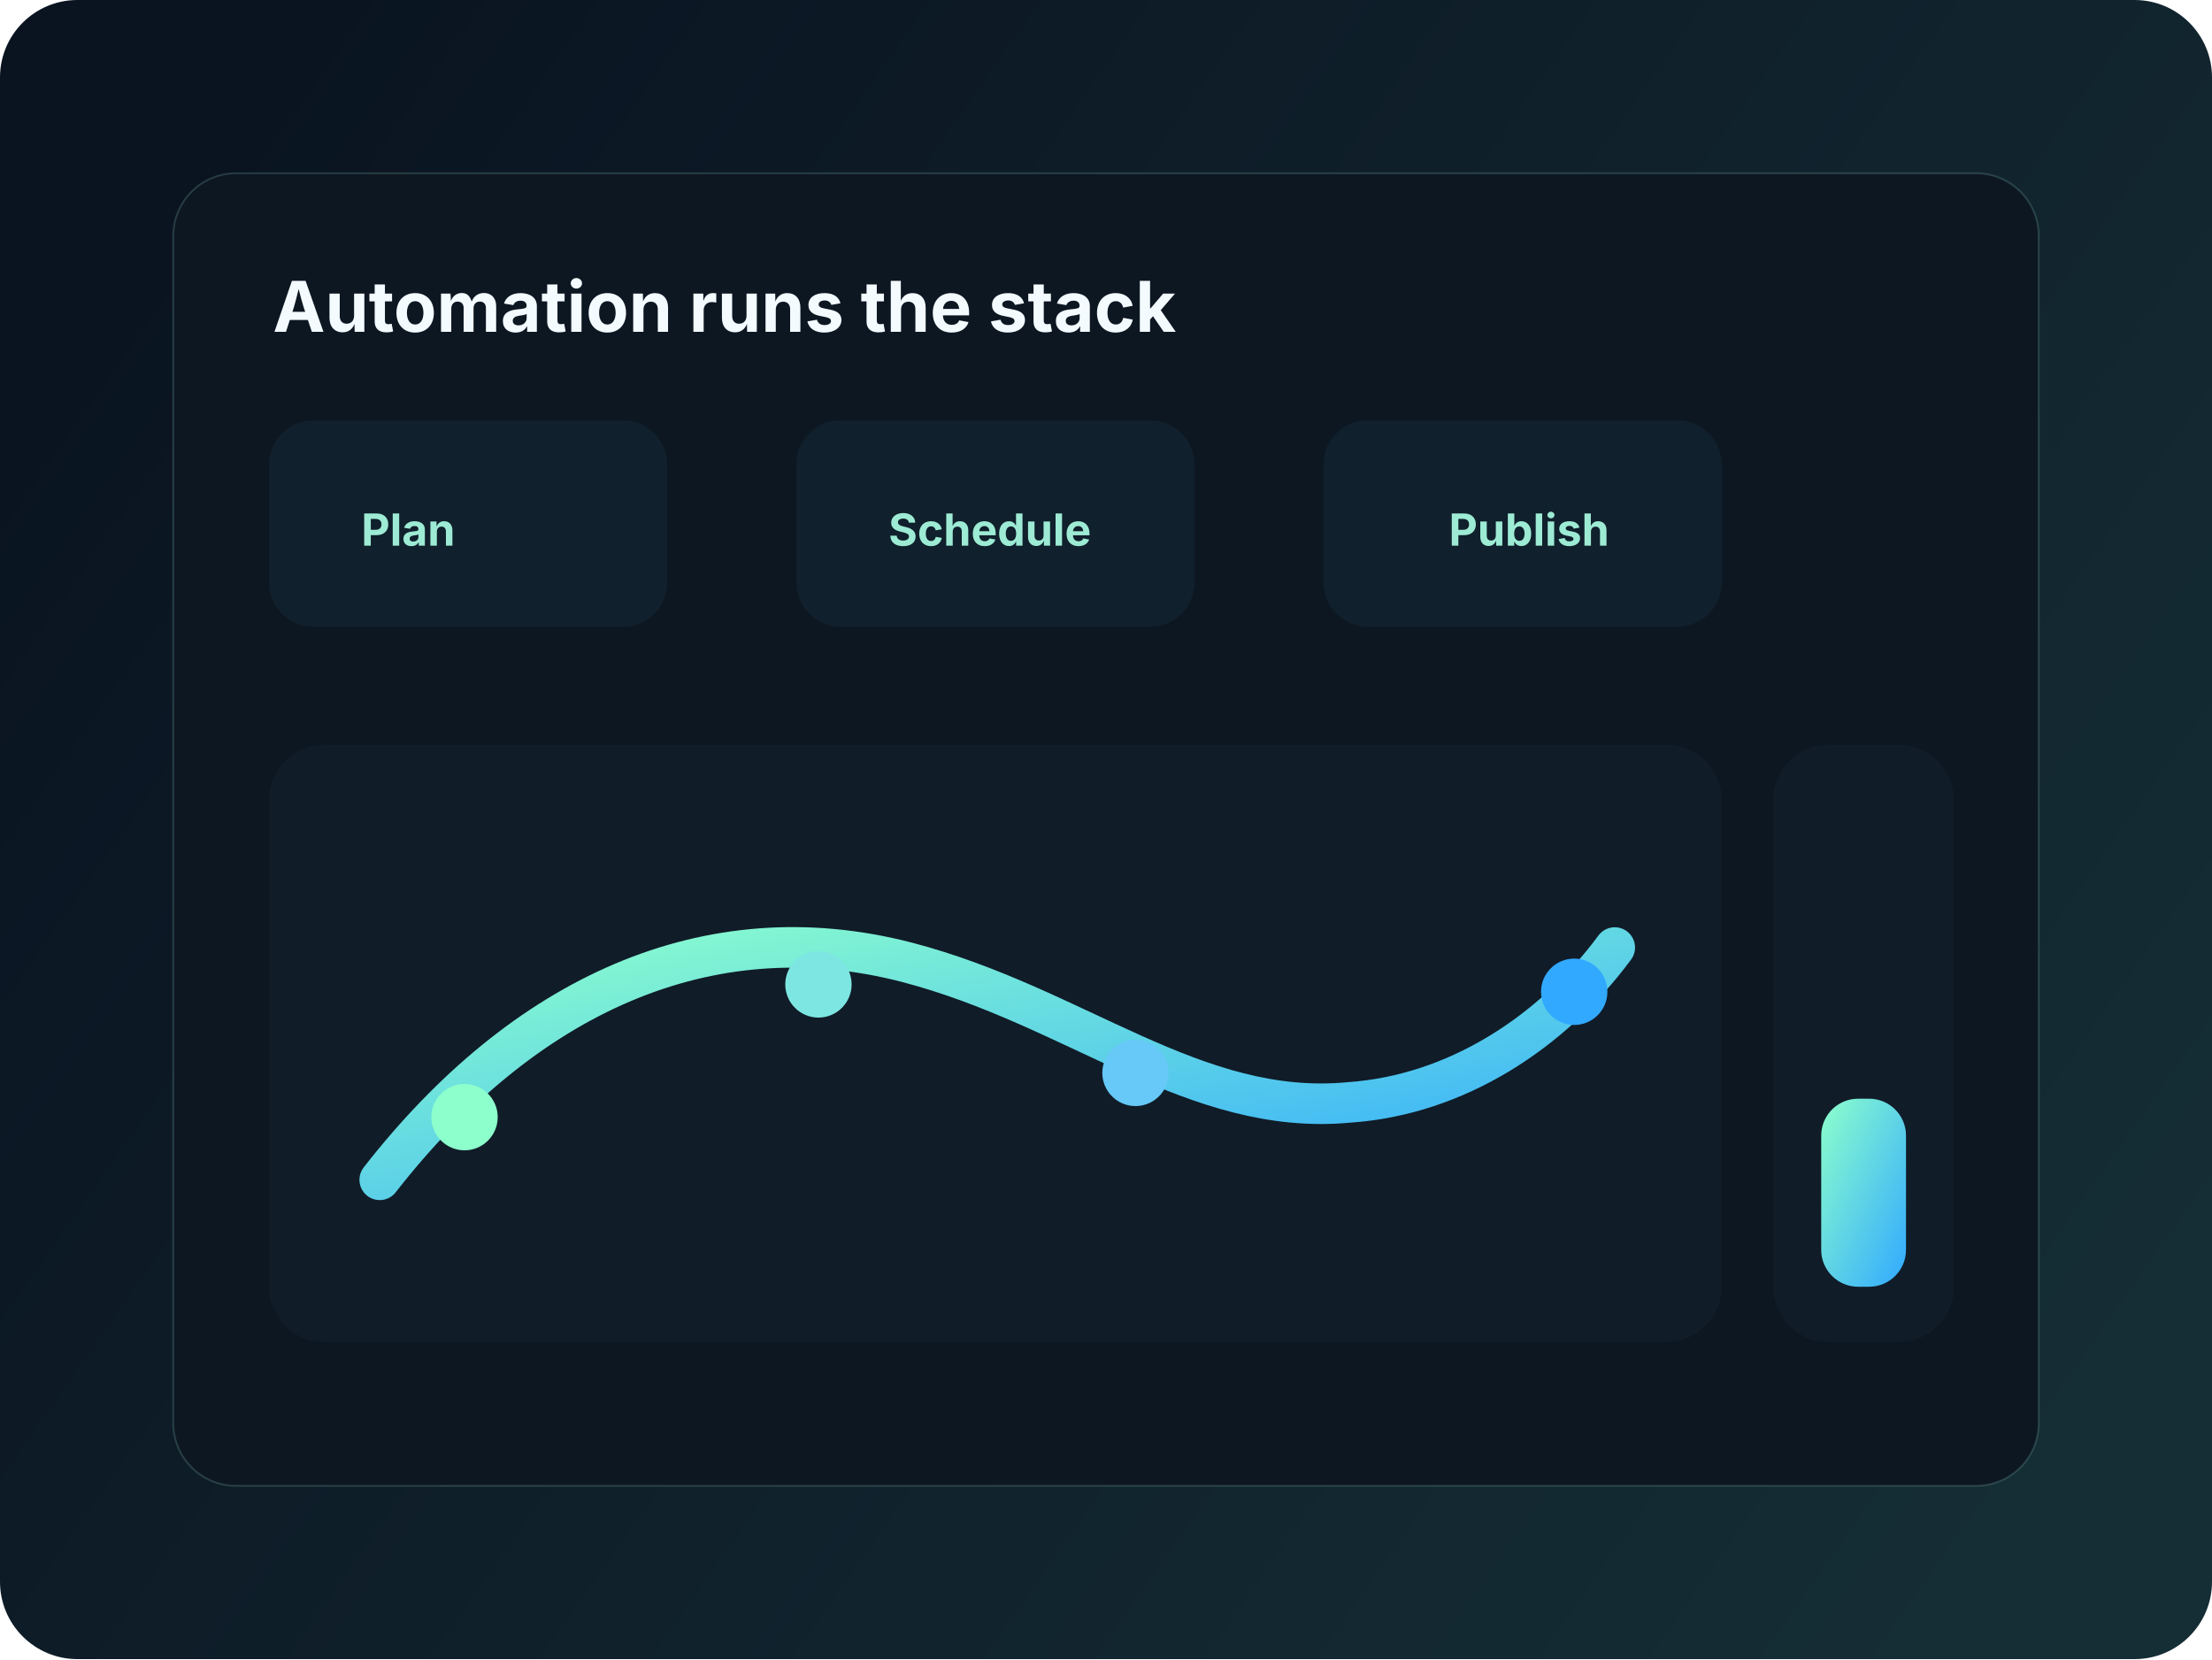
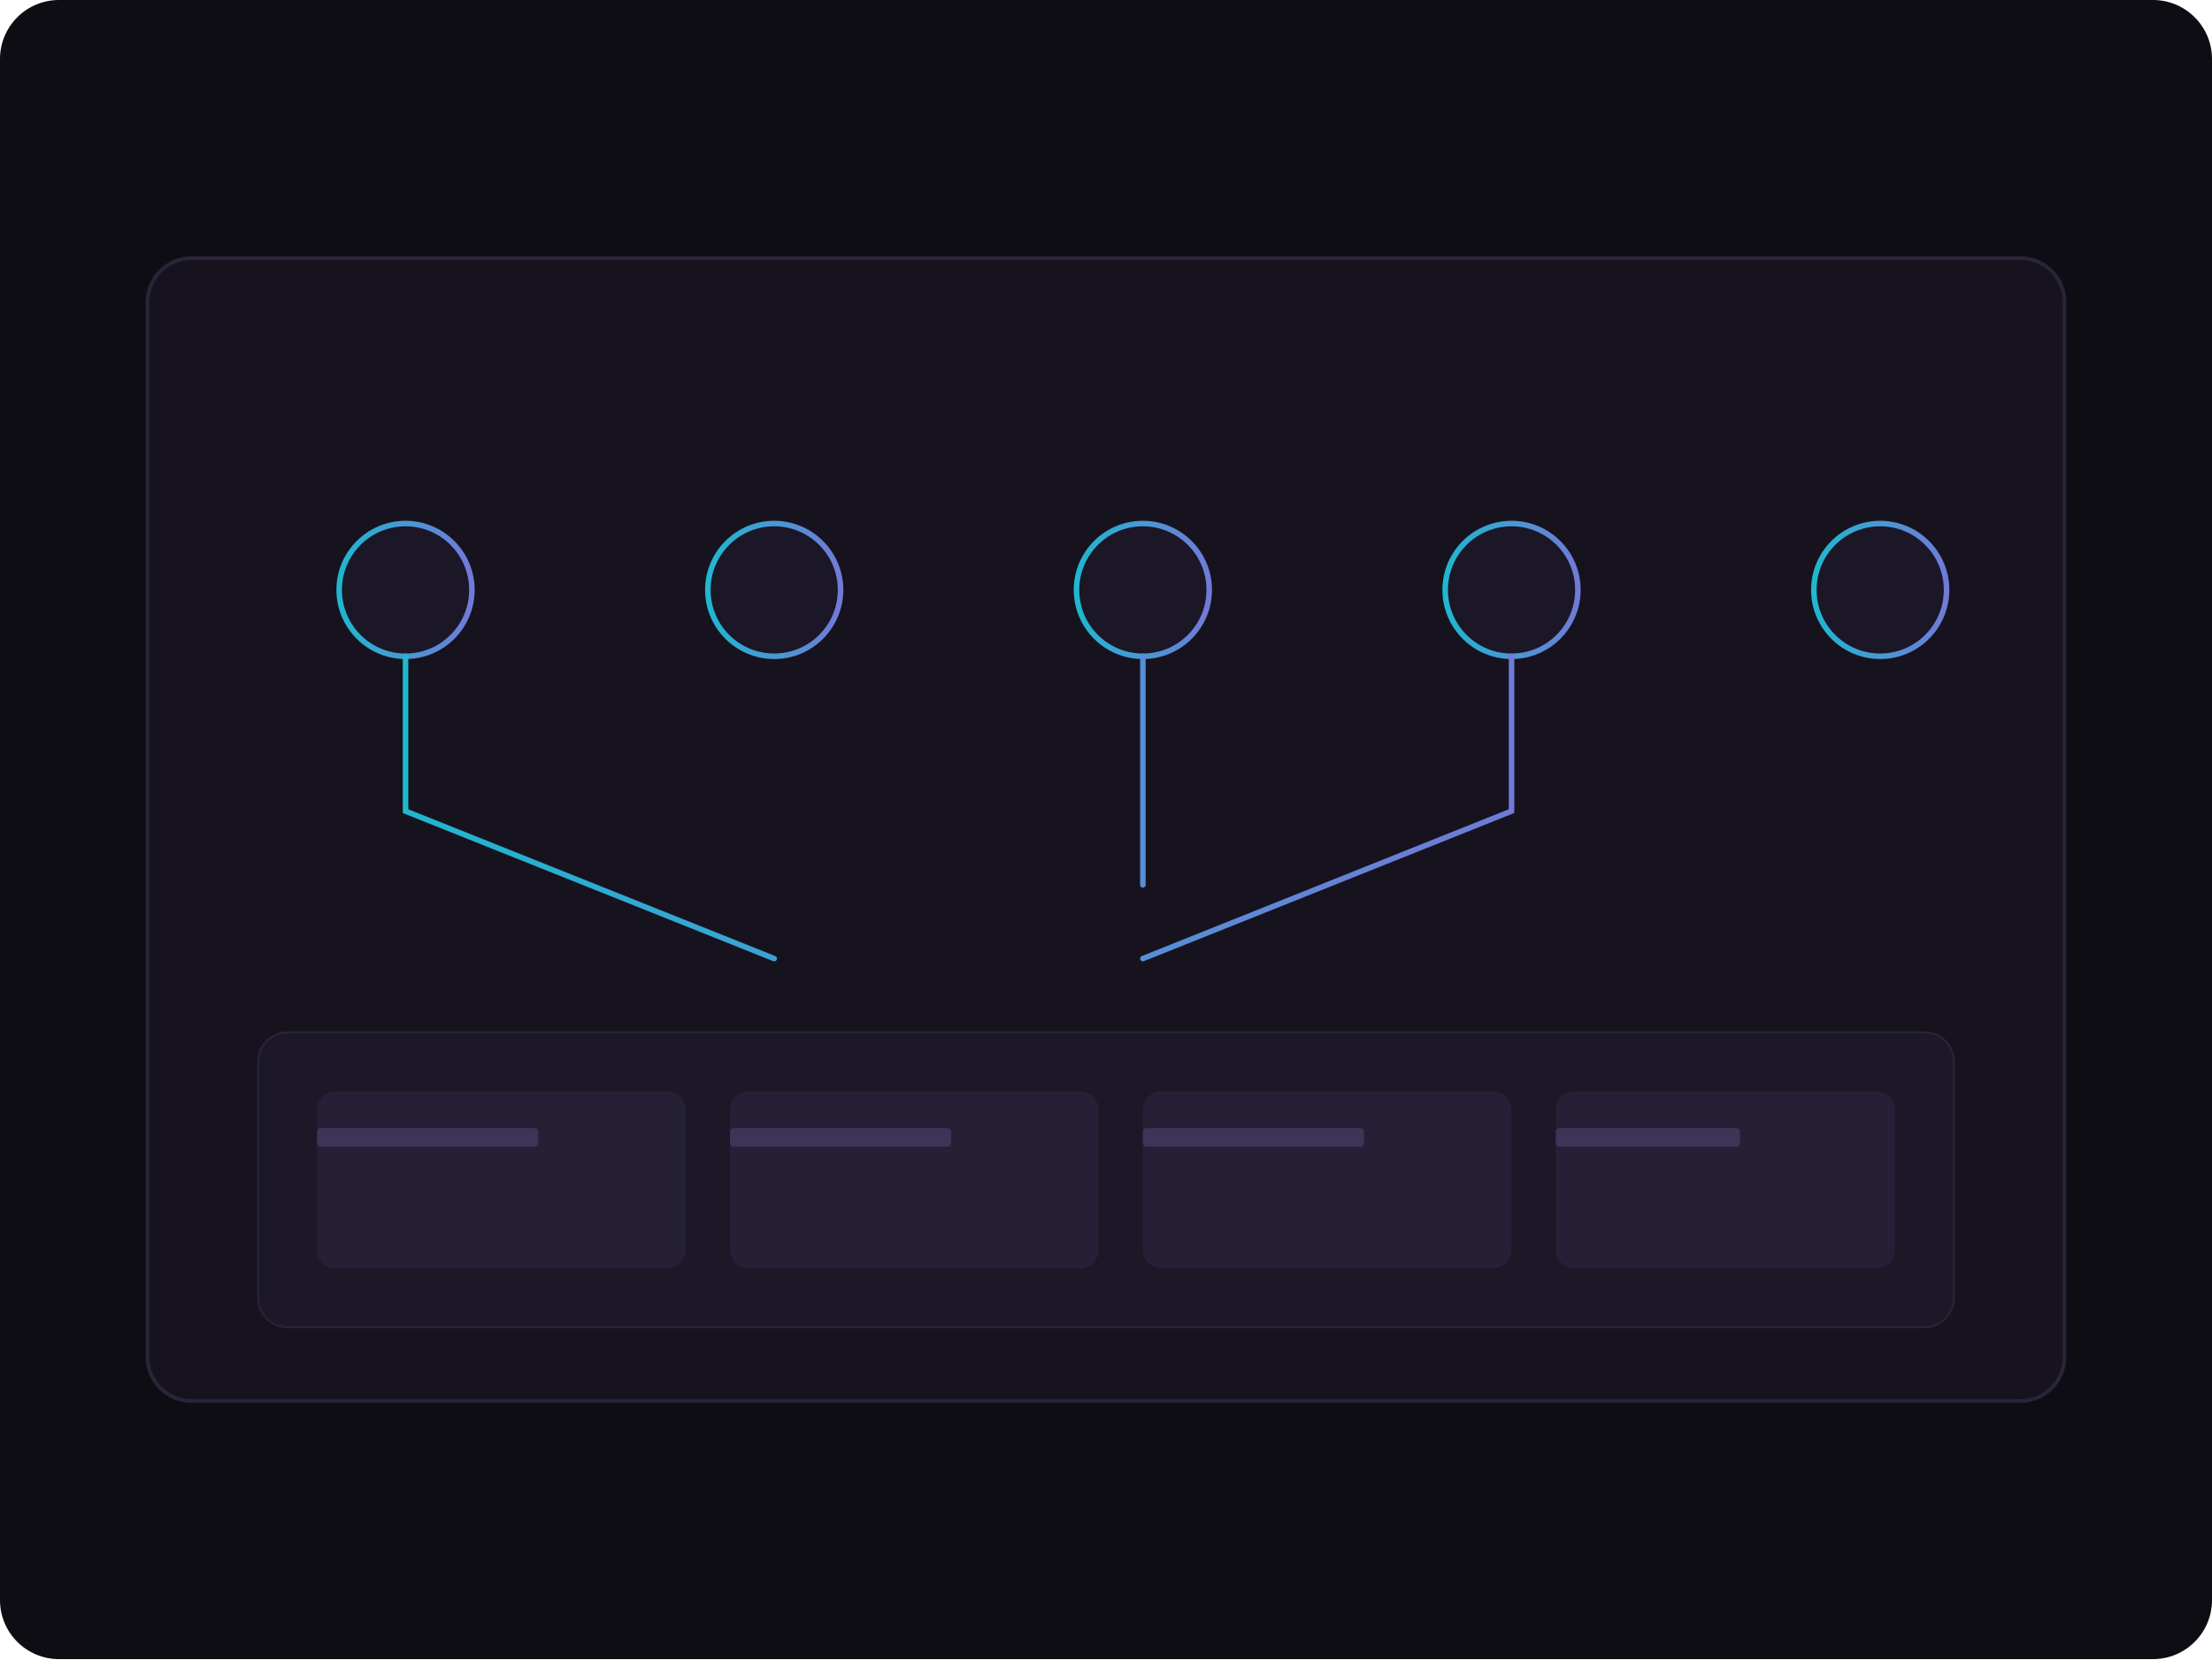
- <svg xmlns="http://www.w3.org/2000/svg" width="1200" height="900" viewBox="0 0 1200 900" fill="none">
+ <svg xmlns="http://www.w3.org/2000/svg" width="1200" height="900" viewBox="0 0 1200 900" fill="none" aria-hidden="true">
  <defs>
-     <linearGradient id="bg" x1="102" y1="102" x2="1108" y2="810" gradientUnits="userSpaceOnUse">
-       <stop stop-color="#0A1421" />
-       <stop offset="1" stop-color="#152D35" />
-     </linearGradient>
-     <linearGradient id="accent" x1="0" y1="0" x2="1" y2="1">
-       <stop stop-color="#8DFFCC" />
-       <stop offset="1" stop-color="#31A9FF" />
+     <linearGradient id="a1" x1="0%" y1="50%" x2="100%" y2="50%">
+       <stop offset="0%" stop-color="#22d3ee" />
+       <stop offset="100%" stop-color="#818cf8" />
    </linearGradient>
  </defs>
-   <rect width="1200" height="900" rx="42" fill="url(#bg)" />
-   <rect x="94" y="94" width="1012" height="712" rx="34" fill="#0D1722" stroke="#9DEBD4" stroke-opacity="0.18" />
-   <text x="148" y="180" fill="#F3FBFF" font-family="Inter, Arial, sans-serif" font-size="38" font-weight="700">Automation runs the stack</text>
-   <rect x="146" y="228" width="216" height="112" rx="24" fill="#10202C" />
-   <rect x="432" y="228" width="216" height="112" rx="24" fill="#10202C" />
-   <rect x="718" y="228" width="216" height="112" rx="24" fill="#10202C" />
-   <text x="196" y="296" fill="#9DEBD4" font-family="Inter, Arial, sans-serif" font-size="24" font-weight="700">Plan</text>
-   <text x="482" y="296" fill="#9DEBD4" font-family="Inter, Arial, sans-serif" font-size="24" font-weight="700">Schedule</text>
-   <text x="786" y="296" fill="#9DEBD4" font-family="Inter, Arial, sans-serif" font-size="24" font-weight="700">Publish</text>
-   <path d="M362 284H432" stroke="url(#accent)" stroke-width="14" stroke-linecap="round" />
-   <path d="M648 284H718" stroke="url(#accent)" stroke-width="14" stroke-linecap="round" />
-   <rect x="146" y="404" width="788" height="324" rx="30" fill="#101C28" />
-   <path d="M206 640C284 540 384 494 492 522C584 546 648 606 732 598C790 594 842 560 876 514" stroke="url(#accent)" stroke-width="22" stroke-linecap="round" />
-   <circle cx="252" cy="606" r="18" fill="#8DFFCC" />
-   <circle cx="444" cy="534" r="18" fill="#7DE6E2" />
-   <circle cx="616" cy="582" r="18" fill="#66C9F7" />
-   <circle cx="854" cy="538" r="18" fill="#31A9FF" />
-   <rect x="962" y="404" width="98" height="324" rx="30" fill="#101C28" />
-   <rect x="988" y="596" width="46" height="102" rx="20" fill="url(#accent)" />
+   <rect width="1200" height="900" rx="32" fill="#0f0d14" />
+   <rect x="80" y="140" width="1040" height="620" rx="24" fill="#16131f" stroke="#2a2438" stroke-width="2" />
+   <g stroke="url(#a1)" stroke-width="3" stroke-linecap="round" fill="none" opacity="0.85">
+     <circle cx="220" cy="320" r="36" fill="#1c1828" />
+     <circle cx="420" cy="320" r="36" fill="#1c1828" />
+     <circle cx="620" cy="320" r="36" fill="#1c1828" />
+     <circle cx="820" cy="320" r="36" fill="#1c1828" />
+     <circle cx="1020" cy="320" r="36" fill="#1c1828" />
+     <path d="M256 320 H384 M444 320 H584 M656 320 H784 M856 320 H984" />
+     <path d="M620 356 V480 M220 356 V440 L420 520 M820 356 V440 L620 520" />
+   </g>
+   <rect x="140" y="560" width="920" height="160" rx="16" fill="#1c1828" stroke="#2a2438" />
+   <rect x="172" y="592" width="200" height="96" rx="10" fill="#252036" />
+   <rect x="396" y="592" width="200" height="96" rx="10" fill="#252036" />
+   <rect x="620" y="592" width="200" height="96" rx="10" fill="#252036" />
+   <rect x="844" y="592" width="184" height="96" rx="10" fill="#252036" />
+   <rect x="172" y="612" width="120" height="10" rx="2" fill="#3d3558" />
+   <rect x="396" y="612" width="120" height="10" rx="2" fill="#3d3558" />
+   <rect x="620" y="612" width="120" height="10" rx="2" fill="#3d3558" />
+   <rect x="844" y="612" width="100" height="10" rx="2" fill="#3d3558" />
</svg>
